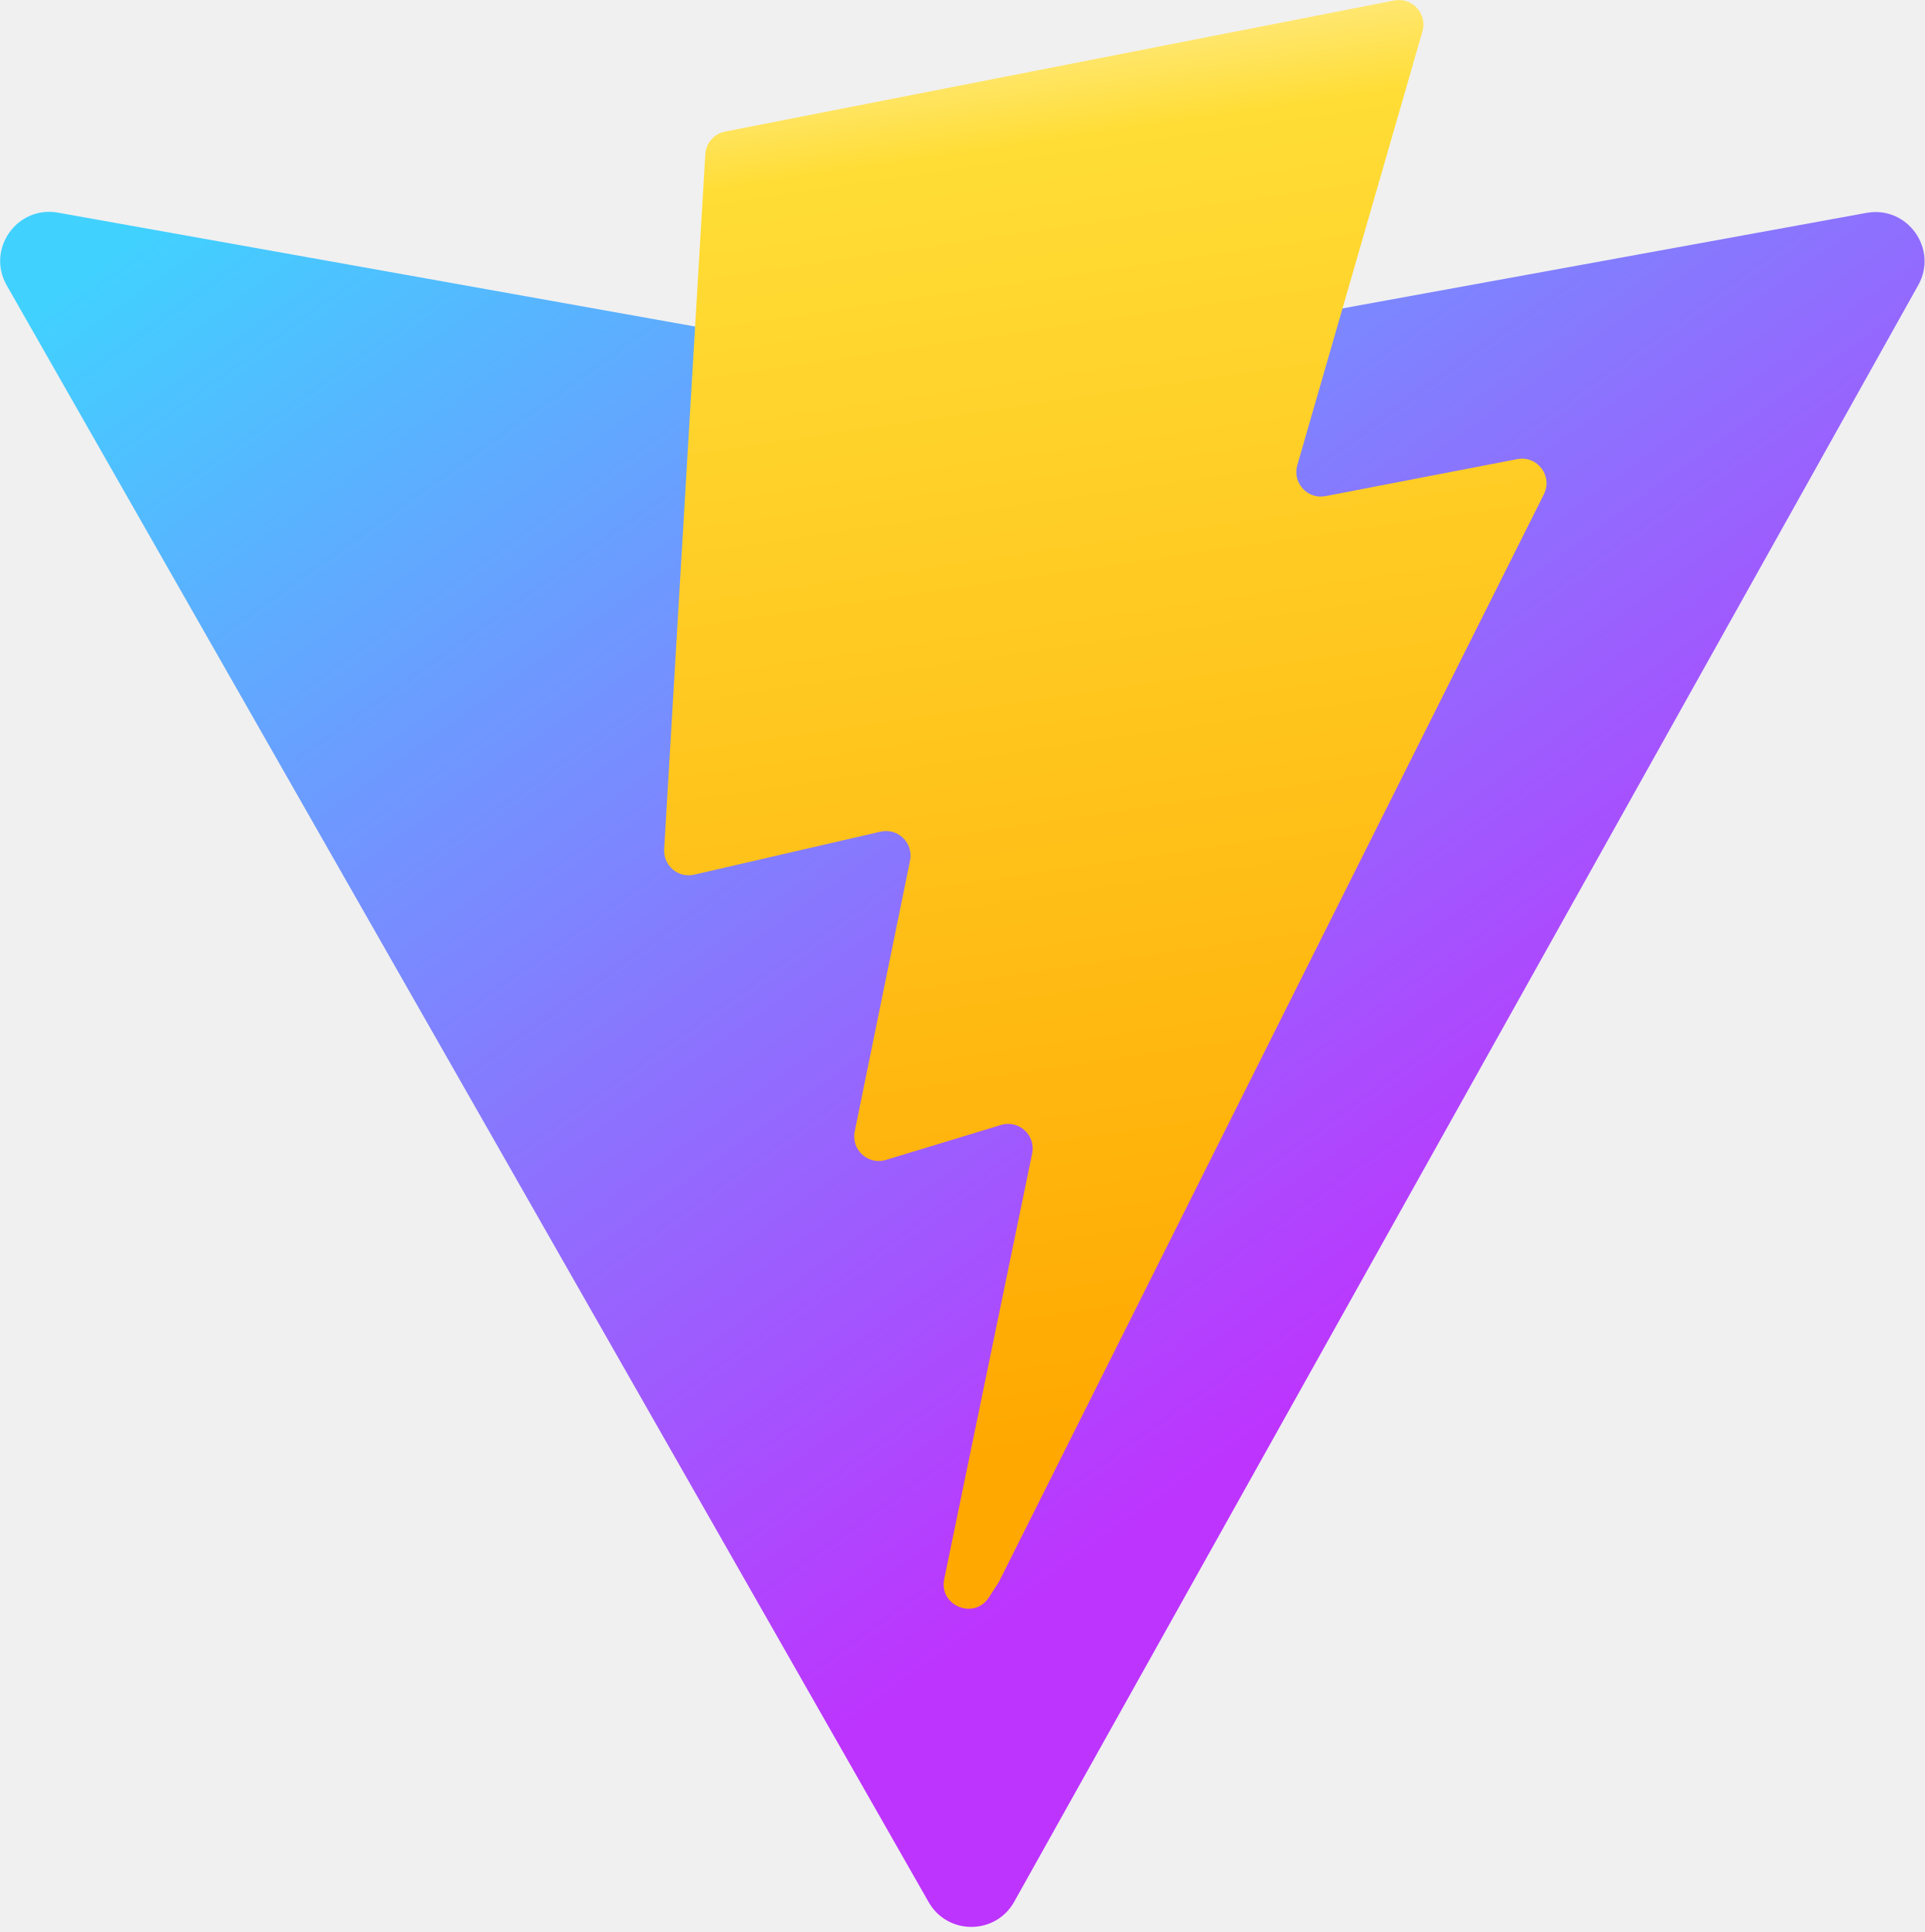
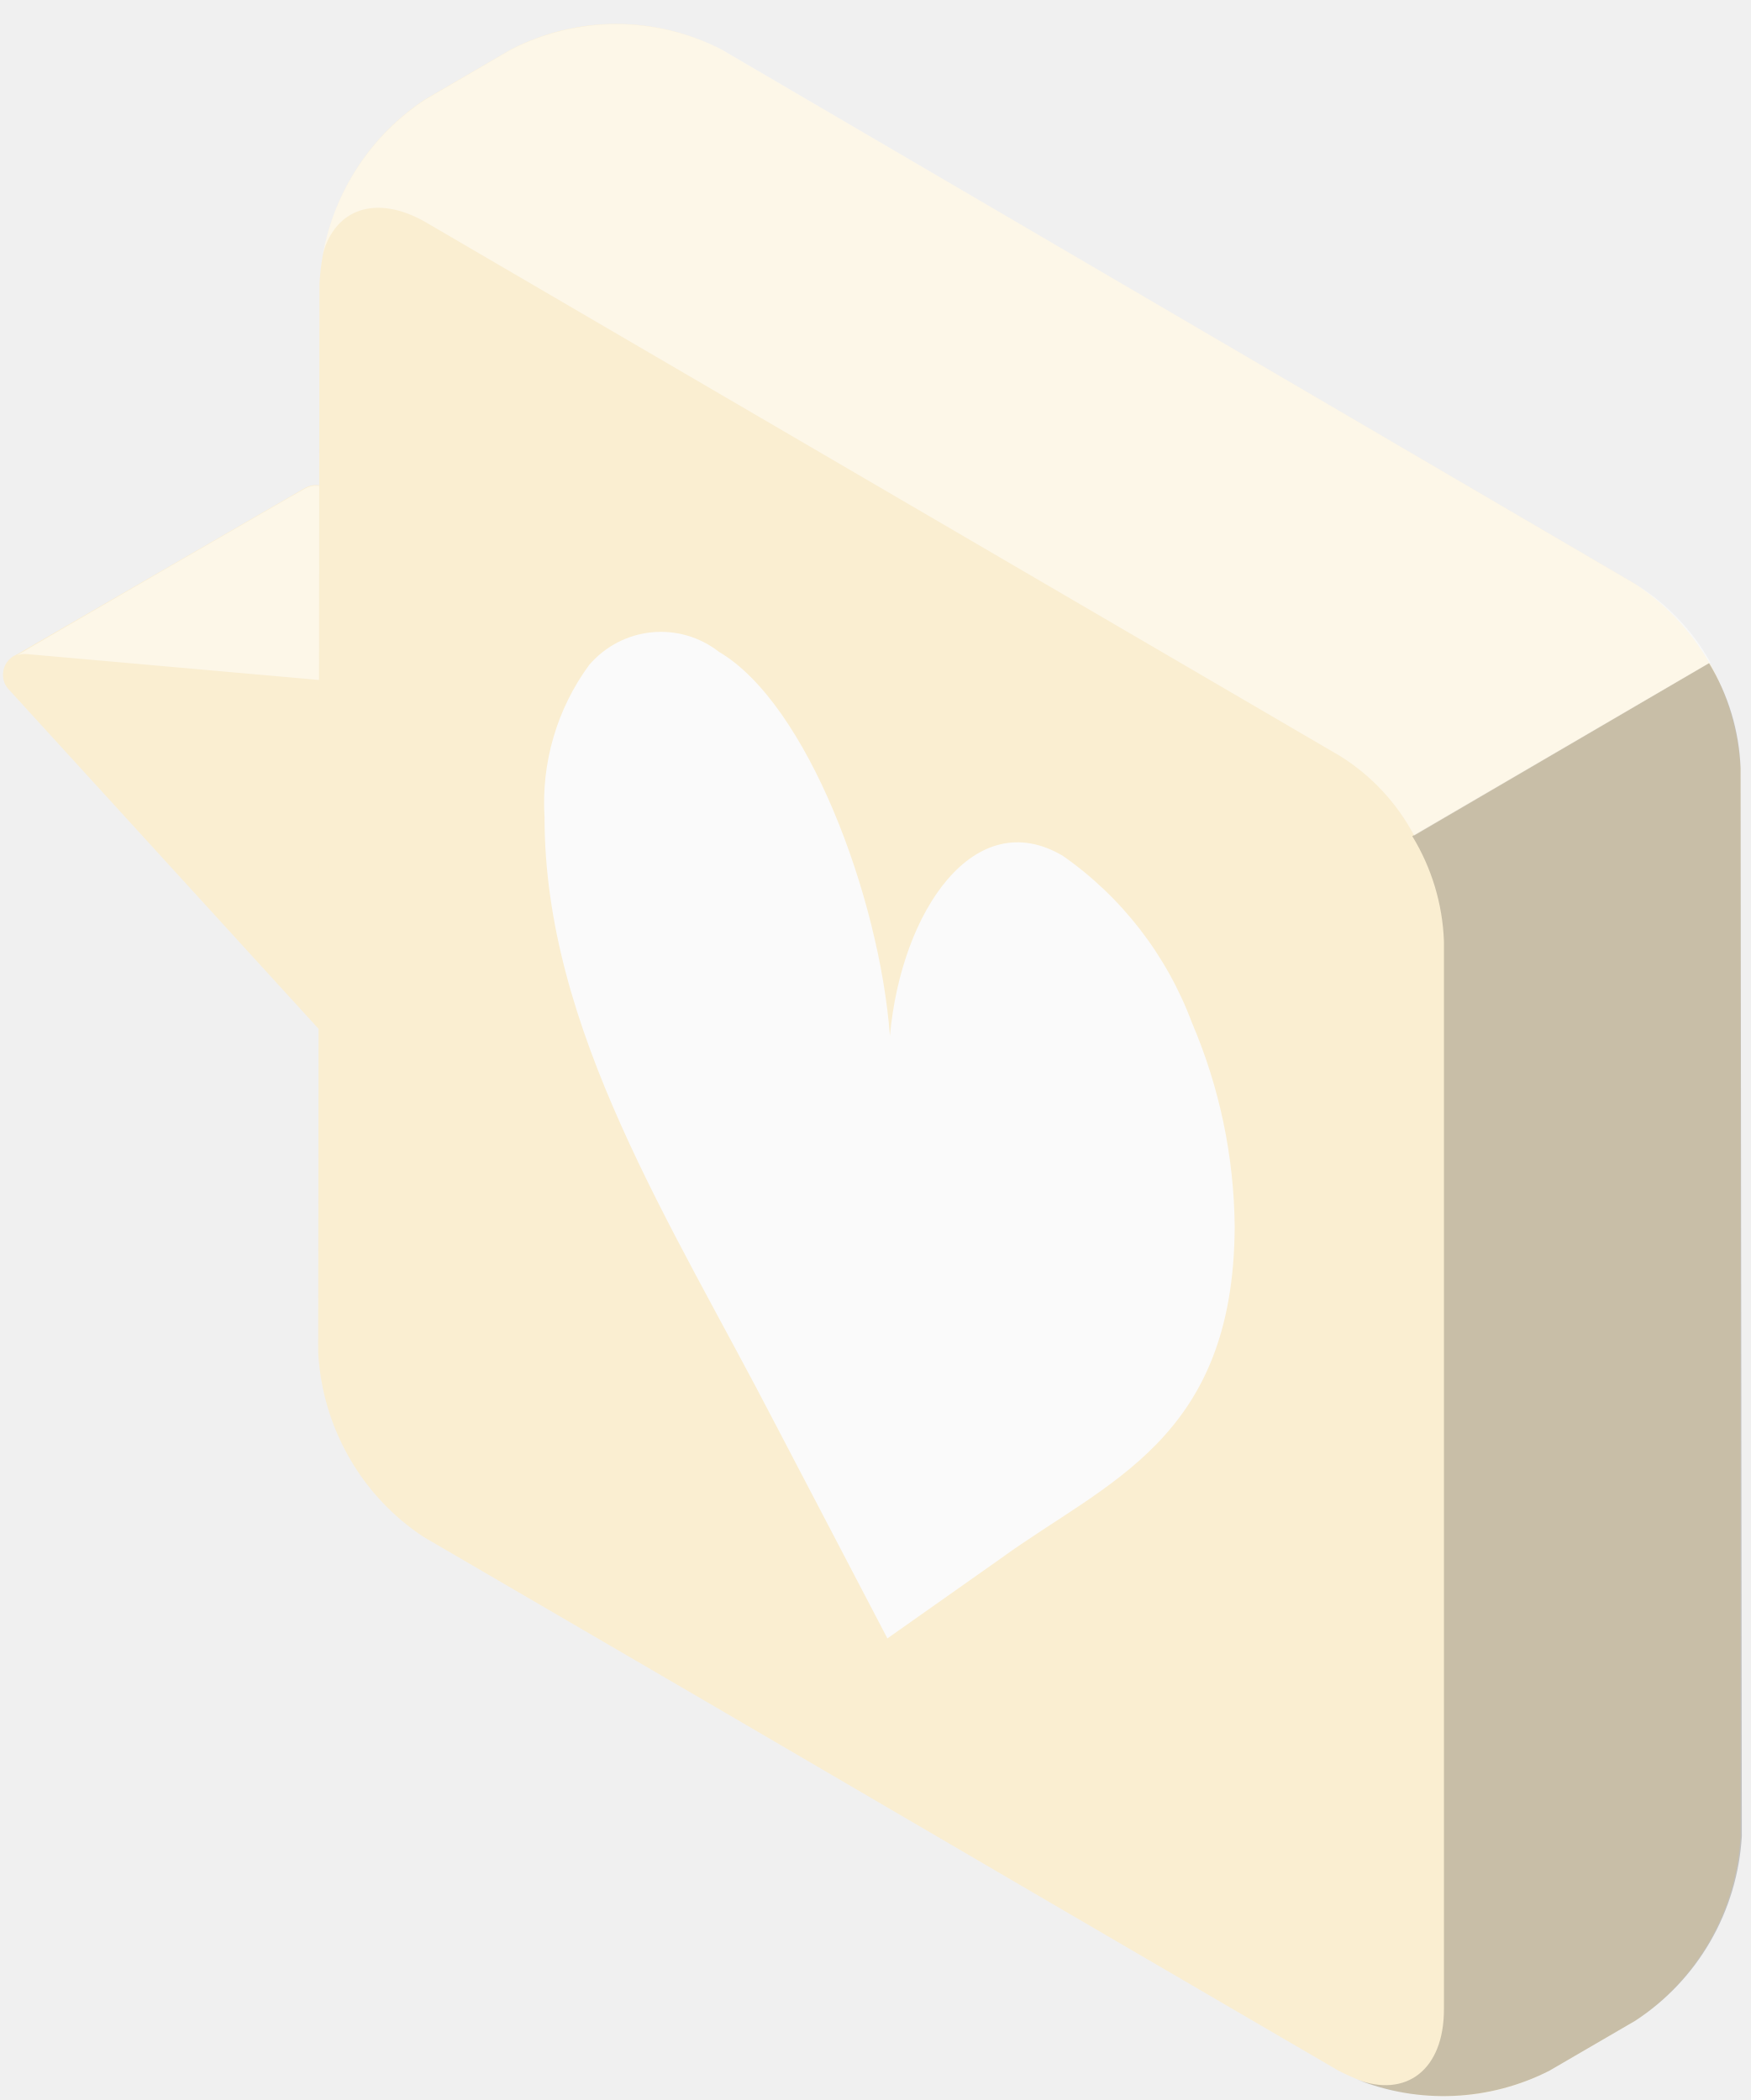
- <svg xmlns="http://www.w3.org/2000/svg" aria-hidden="true" role="img" class="iconify iconify--logos" width="31.88" height="32" preserveAspectRatio="xMidYMid meet" viewBox="0 0 256 257">
-   <defs>
-     <linearGradient id="IconifyId1813088fe1fbc01fb466" x1="-.828%" x2="57.636%" y1="7.652%" y2="78.411%">
-       <stop offset="0%" stop-color="#41D1FF" />
-       <stop offset="100%" stop-color="#BD34FE" />
-     </linearGradient>
-     <linearGradient id="IconifyId1813088fe1fbc01fb467" x1="43.376%" x2="50.316%" y1="2.242%" y2="89.03%">
-       <stop offset="0%" stop-color="#FFEA83" />
-       <stop offset="8.333%" stop-color="#FFDD35" />
-       <stop offset="100%" stop-color="#FFA800" />
-     </linearGradient>
-   </defs>
-   <path fill="url(#IconifyId1813088fe1fbc01fb466)" d="M255.153 37.938L134.897 252.976c-2.483 4.44-8.862 4.466-11.382.048L.875 37.958c-2.746-4.814 1.371-10.646 6.827-9.67l120.385 21.517a6.537 6.537 0 0 0 2.322-.004l117.867-21.483c5.438-.991 9.574 4.796 6.877 9.62Z" />
-   <path fill="url(#IconifyId1813088fe1fbc01fb467)" d="M185.432.063L96.44 17.501a3.268 3.268 0 0 0-2.634 3.014l-5.474 92.456a3.268 3.268 0 0 0 3.997 3.378l24.777-5.718c2.318-.535 4.413 1.507 3.936 3.838l-7.361 36.047c-.495 2.426 1.782 4.5 4.151 3.78l15.304-4.649c2.372-.72 4.652 1.36 4.15 3.788l-11.698 56.621c-.732 3.542 3.979 5.473 5.943 2.437l1.313-2.028l72.516-144.72c1.215-2.423-.88-5.186-3.54-4.672l-25.505 4.922c-2.396.462-4.435-1.77-3.759-4.114l16.646-57.705c.677-2.35-1.37-4.583-3.769-4.113Z" />
+ <svg xmlns="http://www.w3.org/2000/svg" width="70" height="84" viewBox="0 0 70 84" fill="none">
+   <path d="M24.397 34.445V20.442L12.699 19.405C12.532 19.392 12.365 19.427 12.218 19.507L0.545 26.253C0.445 26.32 0.359 26.408 0.294 26.511C0.229 26.614 0.186 26.729 0.168 26.85C0.151 26.971 0.158 27.094 0.19 27.212C0.222 27.329 0.279 27.439 0.356 27.533L12.762 41.126L24.397 34.445Z" fill="#FAEED1" />
+   <path d="M12.762 41.178L0.356 27.584C0.234 27.457 0.155 27.295 0.129 27.12C0.102 26.946 0.129 26.767 0.207 26.609C0.284 26.45 0.408 26.32 0.562 26.236C0.715 26.152 0.891 26.117 1.064 26.138L12.762 27.162V41.178Z" fill="#FAEED1" />
+   <path d="M24.397 20.442L12.762 27.2L1.065 26.163C0.926 26.15 0.787 26.172 0.659 26.227C1.596 25.664 11.788 19.763 12.218 19.533C12.369 19.451 12.541 19.416 12.712 19.43L24.397 20.442Z" fill="#FAEED1" />
+   <path opacity="0.5" d="M24.397 20.442L12.762 27.2L1.065 26.163C0.926 26.15 0.787 26.172 0.659 26.227C1.596 25.664 11.788 19.763 12.218 19.533C12.369 19.451 12.541 19.416 12.712 19.43L24.397 20.442Z" fill="white" />
+   <path d="M12.775 11.366C12.854 9.887 13.277 8.447 14.009 7.164C14.742 5.88 15.763 4.79 16.991 3.981L20.422 1.984C21.727 1.309 23.172 0.957 24.637 0.957C26.103 0.957 27.548 1.309 28.853 1.984L65.39 23.36C66.618 24.168 67.64 25.259 68.373 26.542C69.106 27.826 69.528 29.266 69.606 30.746V73.472C69.521 74.947 69.096 76.381 68.364 77.659C67.631 78.937 66.613 80.024 65.39 80.832L61.959 82.829C60.652 83.498 59.208 83.847 57.743 83.847C56.279 83.847 54.834 83.498 53.528 82.829L42.729 76.531L28.689 68.326L16.94 61.478C15.713 60.669 14.691 59.579 13.959 58.295C13.226 57.012 12.803 55.572 12.724 54.093L12.775 11.366Z" fill="#FAEED1" />
+   <path d="M49.375 49.075C49.351 46.265 48.77 43.488 47.666 40.909C46.657 38.209 44.86 35.883 42.513 34.24C38.994 32.141 36.044 36.403 35.588 41.434C35.17 35.878 32.284 28.147 28.752 26.074C27.984 25.474 27.018 25.195 26.053 25.293C25.088 25.39 24.197 25.857 23.561 26.598C22.273 28.352 21.64 30.511 21.776 32.691C21.776 41.19 26.84 48.909 31.031 57.011L35.487 65.536L40.007 62.349C44.248 59.264 49.337 57.587 49.375 49.075Z" fill="#FAFAFA" />
+   <path opacity="0.2" d="M69.656 73.446C69.57 74.93 69.139 76.372 68.397 77.655C67.656 78.939 66.626 80.027 65.39 80.832L61.959 82.829C60.771 83.432 59.469 83.775 58.141 83.834C56.812 83.894 55.486 83.669 54.249 83.174C56.224 83.93 57.743 82.803 57.743 80.371V37.645C57.688 36.158 57.251 34.712 56.477 33.446L68.34 26.522C69.114 27.787 69.55 29.233 69.606 30.72L69.656 73.446Z" fill="black" />
+   <path opacity="0.5" d="M12.914 10.15C13.408 8.346 15.041 7.77 16.991 8.87L53.578 30.234C54.831 31.012 55.857 32.112 56.553 33.421L68.403 26.496C67.681 25.207 66.643 24.127 65.39 23.36L28.866 1.984C27.559 1.315 26.115 0.966 24.65 0.966C23.185 0.966 21.741 1.315 20.434 1.984L16.991 3.994C15.935 4.688 15.03 5.592 14.329 6.65C13.628 7.708 13.147 8.899 12.914 10.15Z" fill="white" />
</svg>
